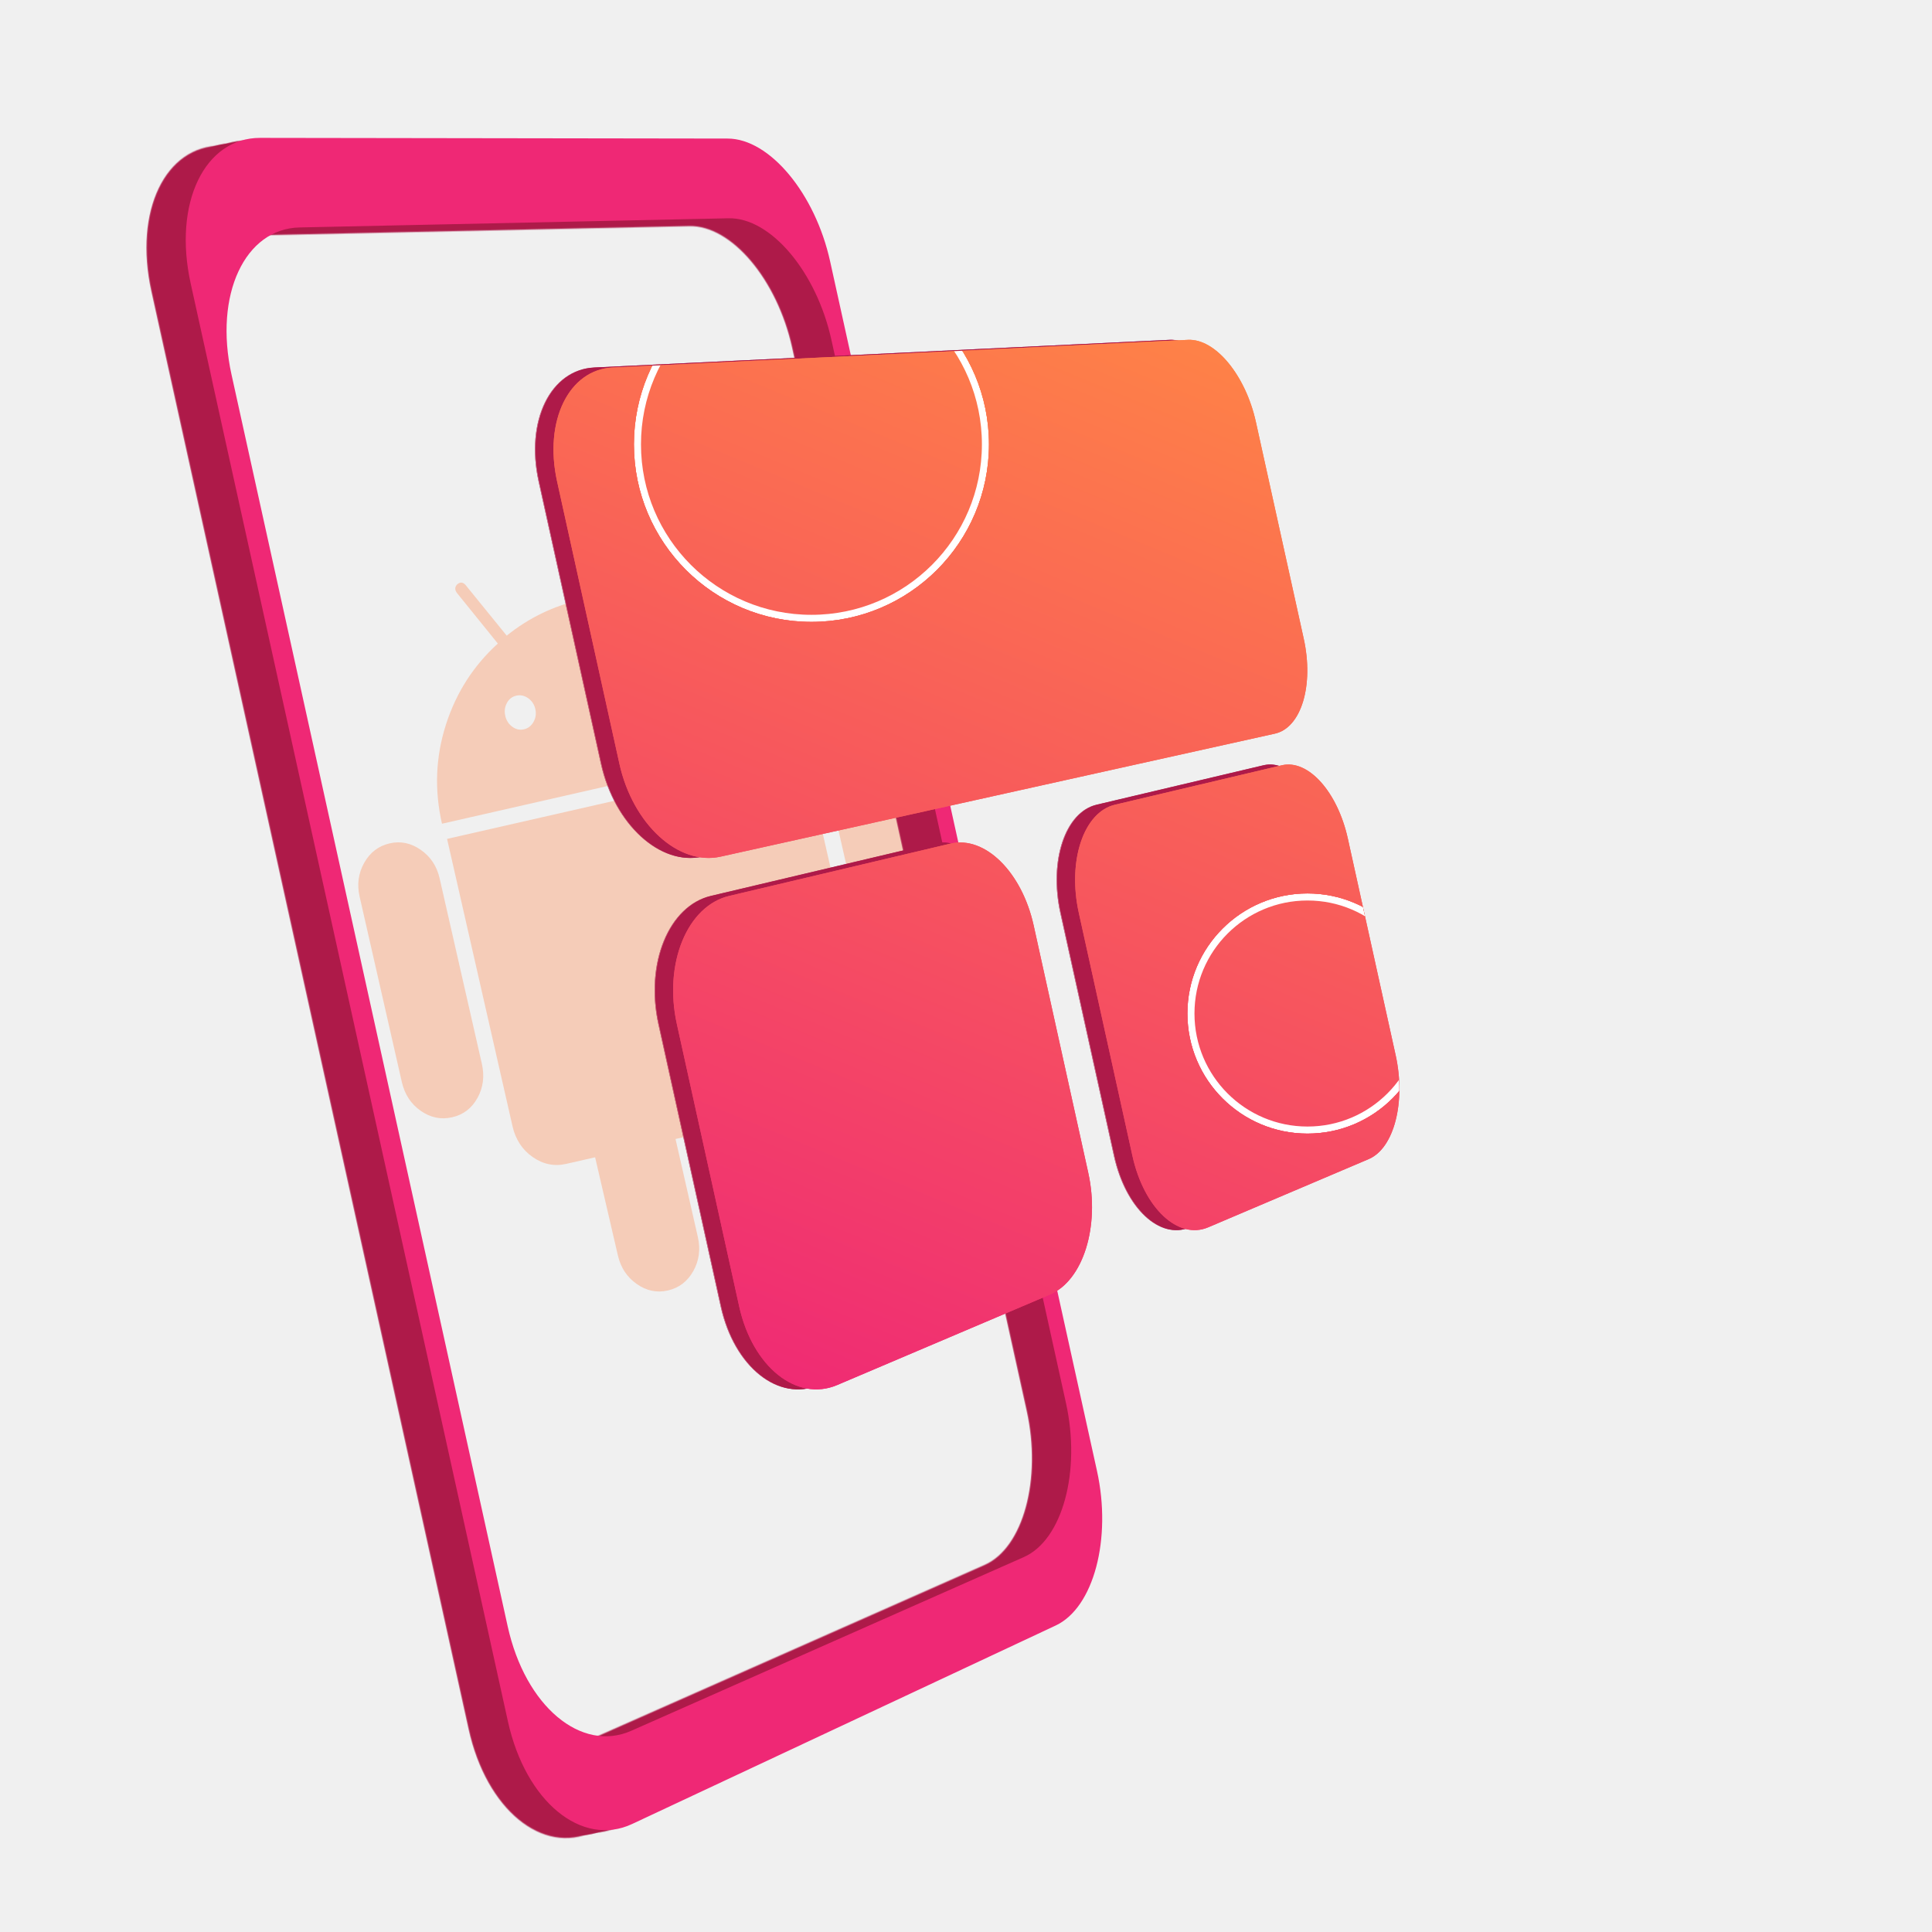
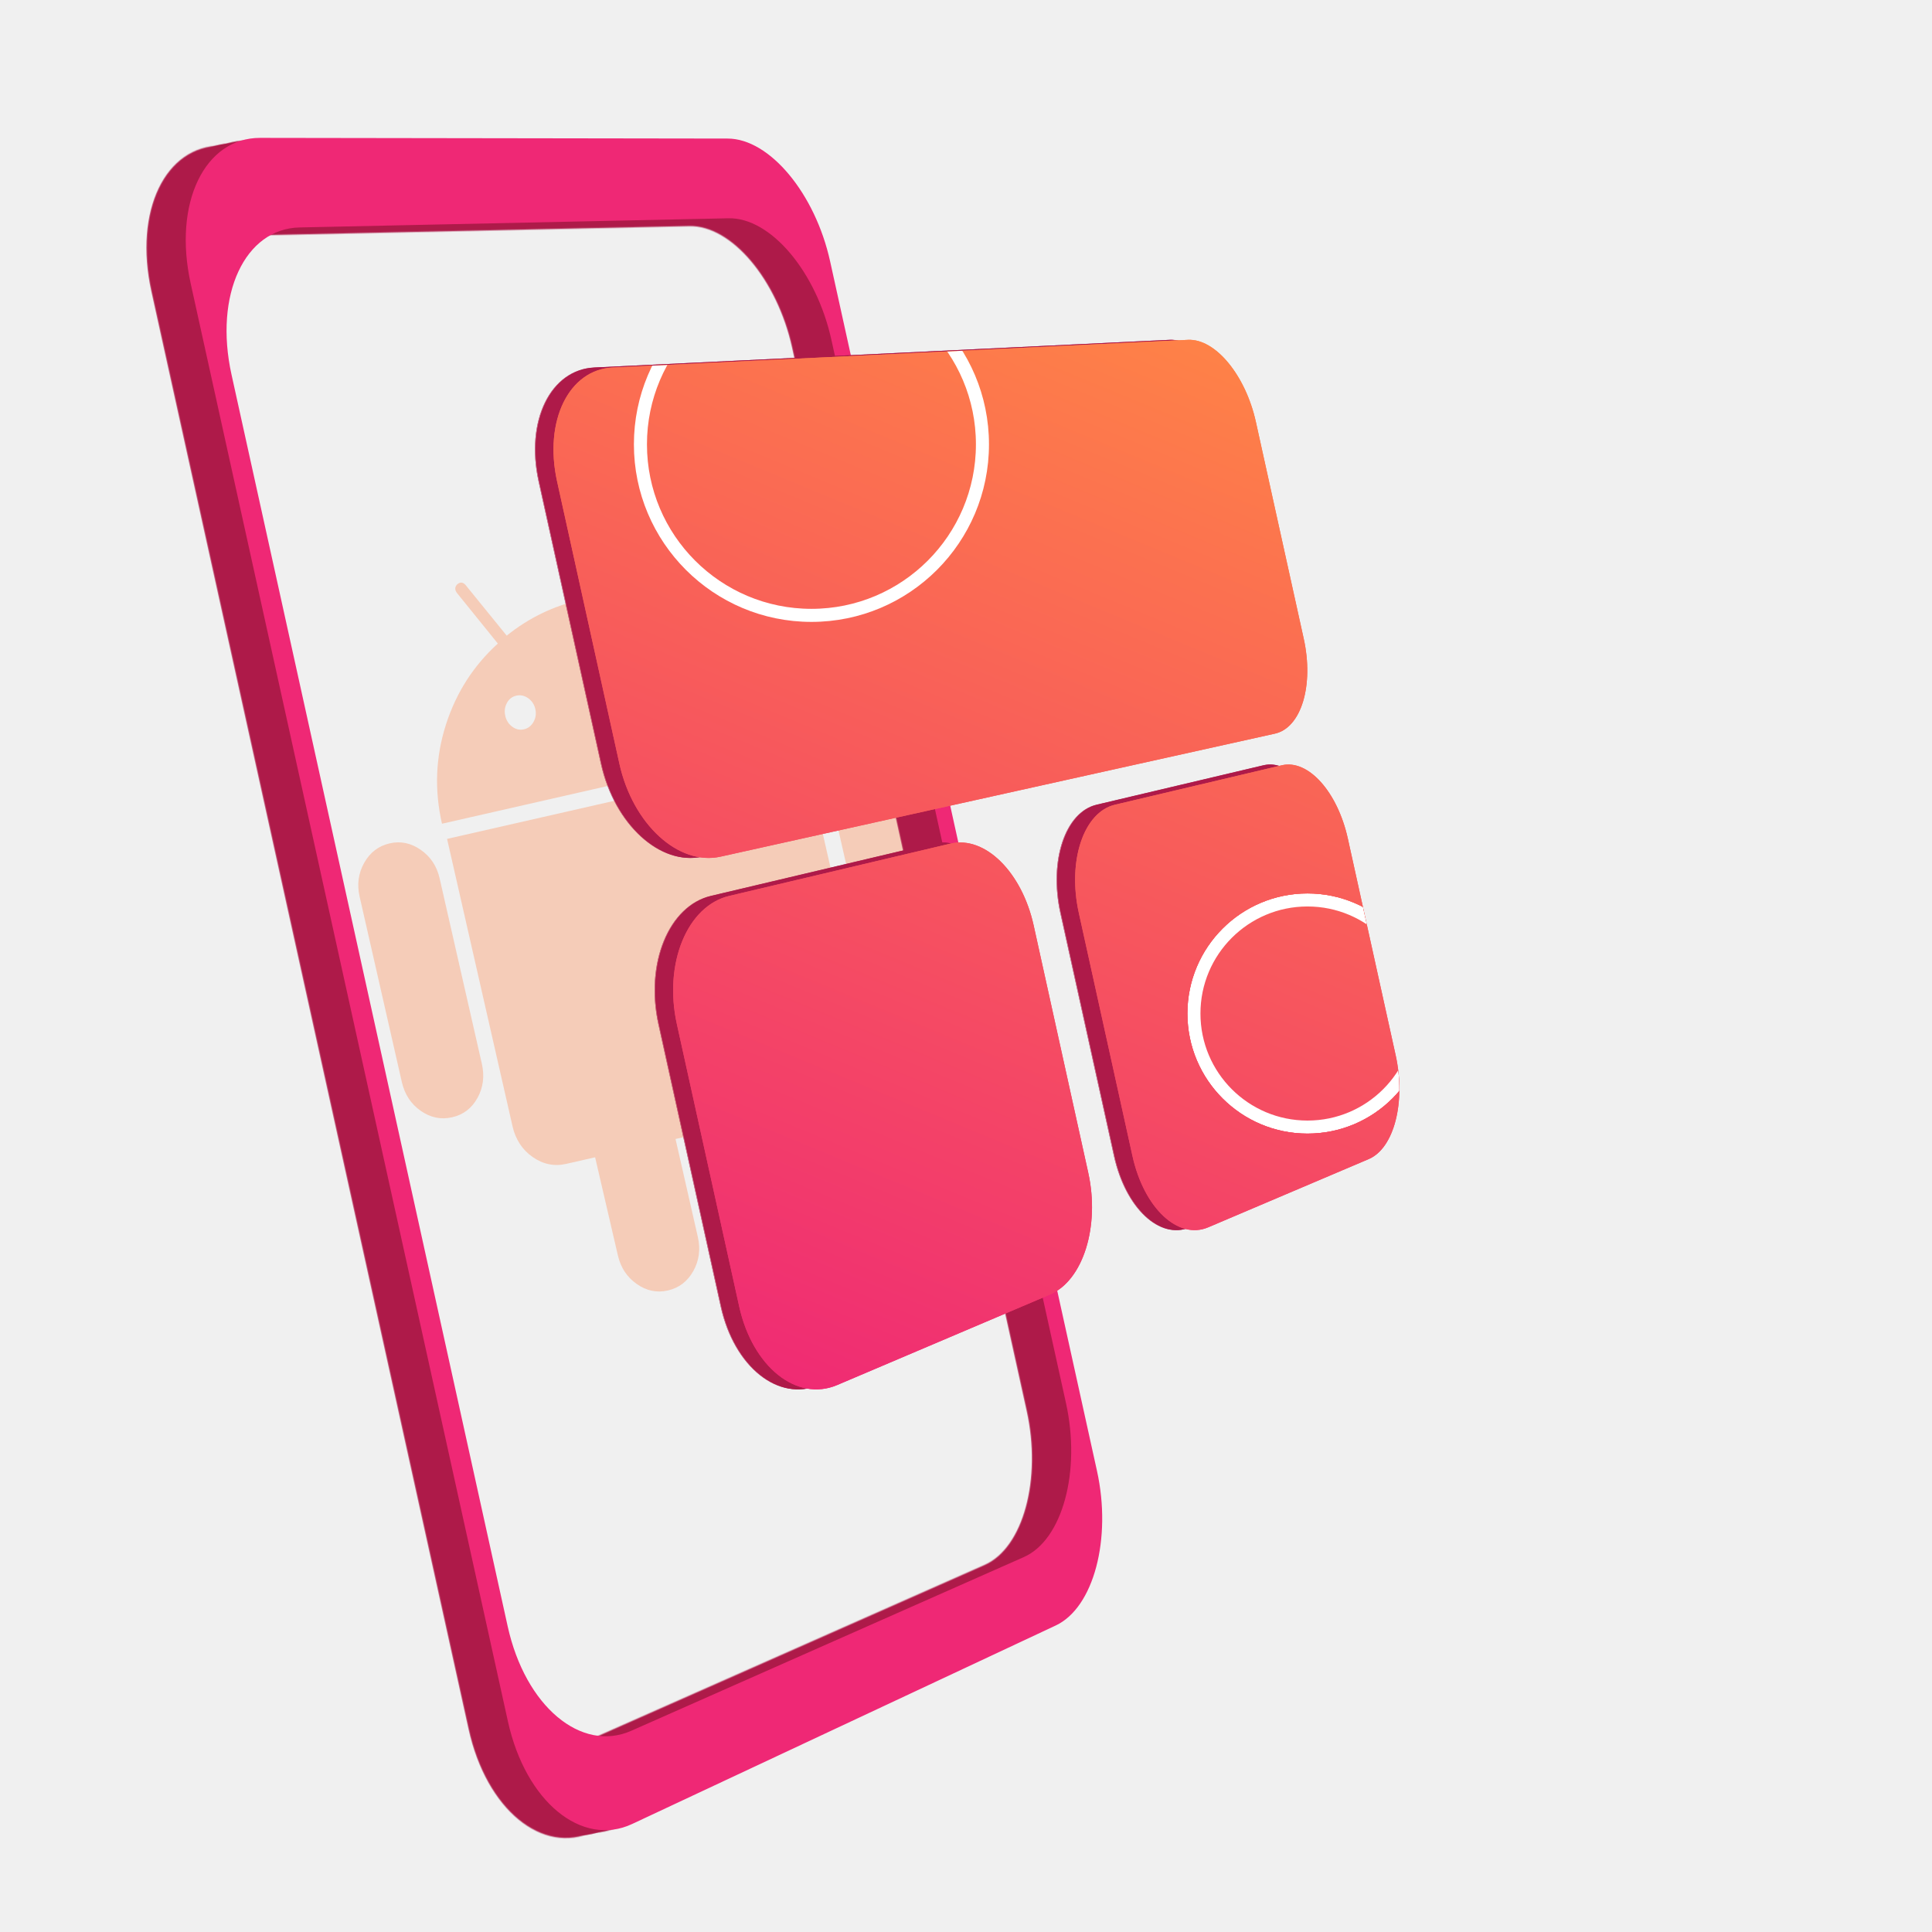
- <svg xmlns="http://www.w3.org/2000/svg" width="1024pt" height="1024pt" style="isolation:isolate" viewBox="300 120 740 700">
+ <svg xmlns="http://www.w3.org/2000/svg" width="1024pt" height="1024pt" style="isolation:isolate;" viewBox="300 120 740 700">
  <defs>
    <clipPath id="e">
      <rect width="1024" height="1024" />
    </clipPath>
  </defs>
  <g clip-path="url(#e)">
    <clipPath id="g">
      <rect width="1024" height="1024" fill="#fff" />
    </clipPath>
    <g clip-path="url(#g)">
      <path d="m449.29 423.02c-4.286 0.976-7.547 3.456-9.784 7.441-2.238 3.985-2.83 8.29-1.776 12.917l16.18 71.048c1.08 4.743 3.489 8.419 7.232 11.042 3.742 2.623 7.756 3.448 12.042 2.471 4.284-0.975 7.522-3.45 9.713-7.425 2.185-3.973 2.743-8.325 1.663-13.068l-16.18-71.048c-1.054-4.628-3.451-8.251-7.194-10.874s-7.709-3.458-11.896-2.504zm55.067-46.518c-0.858 1.533-2.085 2.478-3.679 2.841-1.597 0.364-3.084 0.037-4.47-0.986-1.384-1.016-2.276-2.4-2.678-4.168-0.401-1.761-0.198-3.398 0.609-4.916 0.808-1.516 2.01-2.455 3.604-2.818s3.109-0.042 4.545 0.962c1.435 1.011 2.354 2.389 2.755 4.15 0.399 1.766 0.168 3.409-0.686 4.935zm63.018-14.352c-0.809 1.522-2.011 2.462-3.602 2.824-1.598 0.364-3.113 0.043-4.548-0.968-1.436-1.004-2.352-2.383-2.755-4.15-0.401-1.762-0.172-3.404 0.686-4.934 0.858-1.527 2.084-2.472 3.682-2.836 1.594-0.363 3.081-0.036 4.468 0.98 1.386 1.022 2.277 2.406 2.678 4.168 0.402 1.764 0.199 3.401-0.609 4.916zm-71.078 169.21c1.155 5.072 3.726 9.002 7.717 11.8 3.993 2.796 8.279 3.673 12.865 2.628l11.065-2.519 8.694 37.476c1.078 4.737 3.489 8.419 7.232 11.042 3.742 2.624 7.708 3.458 11.893 2.505 4.284-0.975 7.547-3.456 9.784-7.442 2.238-3.985 2.817-8.347 1.738-13.084l-8.542-37.508 20.632-4.699 8.542 37.508c1.079 4.737 3.489 8.419 7.232 11.042 3.742 2.624 7.755 3.448 12.042 2.471 4.284-0.975 7.547-3.456 9.784-7.441 2.238-3.986 2.816-8.348 1.738-13.085l-8.542-37.508 11.214-2.554c4.484-1.021 7.918-3.656 10.309-7.907 2.386-4.249 3.003-8.905 1.848-13.977l-25.062-110.05-137.24 31.255 25.061 110.04zm62.266-200.32 5.687-24.059c0.37-1.592-0.128-2.634-1.499-3.134-1.448-0.371-2.368 0.193-2.764 1.669l-5.796 24.266c-10.526-2.471-21.071-2.507-31.635-0.102-10.566 2.407-20.057 7.007-28.471 13.79l-15.732-19.363c-1-1.158-2.072-1.265-3.215-0.308-1.021 1.049-1.019 2.201 7e-3 3.474l15.544 19.224c-9.383 8.518-16.032 18.919-19.94 31.222-3.907 12.308-4.396 24.897-1.46 37.788l138.3-31.495c-2.935-12.888-8.828-24.024-17.679-33.429-8.85-9.397-19.298-15.905-31.342-19.543zm70.442 51.045c-4.188 0.954-7.404 3.398-9.655 7.326-2.249 3.933-2.834 8.268-1.757 12.999l16.181 71.048c1.08 4.743 3.489 8.419 7.231 11.042 3.743 2.624 7.709 3.458 11.894 2.505 4.284-0.976 7.547-3.456 9.785-7.442 2.237-3.985 2.817-8.341 1.737-13.085l-16.18-71.047c-1.078-4.732-3.482-8.386-7.213-10.957-3.729-2.566-7.739-3.364-12.023-2.389z" fill="#fe8247" fill-opacity=".33" fill-rule="evenodd" />
      <clipPath id="f">
        <rect width="1024" height="1024" fill="#fff" />
      </clipPath>
      <g clip-path="url(#f)">
        <g filter="url(#l)">
          <defs>
            <filter id="b" x="-200%" y="-200%" width="400%" height="400%" color-interpolation-filters="sRGB">
              <feGaussianBlur in="SourceGraphic" />
              <feOffset dx="-10" dy="2" result="pf_100_offsetBlur" />
              <feFlood flood-color="#AE1A49" />
              <feComposite in2="pf_100_offsetBlur" operator="in" result="pf_100_dropShadow" />
              <feBlend in="SourceGraphic" in2="pf_100_dropShadow" />
            </filter>
          </defs>
          <g filter="url(#b)">
            <path d="m399.65 152.81 179.06 0.262c16.1 0.023 33.517 21.065 39.238 46.999l102.22 463.31c5.722 25.933-1.213 52.381-15.8 59.219l-162.24 76.027c-19.257 9.027-40.782-8.465-47.584-39.294l-121.51-550.76c-6.802-30.829 5.357-55.795 26.612-55.764zm15.12 34.306 164.26-3.511c16.178-0.346 33.668 20.501 39.416 46.558l89.861 407.3c5.748 26.057-1.336 52.376-16.144 58.929l-150.36 66.532c-19.164 8.482-40.583-9.328-47.349-40.003l-105.78-479.45c-6.767-30.672 5.154-55.908 26.091-56.356v-1e-3z" fill="#ef2875" fill-rule="evenodd" />
          </g>
        </g>
        <defs>
          <filter id="l" x="-200%" y="-200%" width="400%" height="400%" color-interpolation-filters="sRGB">
            <feGaussianBlur in="SourceGraphic" />
            <feOffset dx="-5" dy="1" result="pf_100_offsetBlur" />
            <feFlood flood-color="#AE1A49" />
            <feComposite in2="pf_100_offsetBlur" operator="in" result="pf_100_dropShadow" />
            <feBlend in="SourceGraphic" in2="pf_100_dropShadow" />
          </filter>
        </defs>
        <g filter="url(#k)">
          <linearGradient id="a" x1=".184" x2=".556" y1="1" y2="-.123" gradientTransform="matrix(323.99 0 0 402.01 512 230.16)" gradientUnits="userSpaceOnUse">
            <stop stop-color="#ef2875" offset="0" />
            <stop stop-color="#ff8645" offset="1" />
          </linearGradient>
          <path d="m534.63 240.77 220.38-10.601c10.528-0.507 22.082 13.572 26.024 31.436l18.324 83.017c3.942 17.863-0.913 34.131-11.056 36.382l-212.32 47.112c-16.064 3.565-33.6-12.331-38.738-35.6l-23.868-108.14c-5.136-23.273 4.582-42.8 21.256-43.607zm44.67 202.39 84.748-20.037c13.238-3.13 27.365 10.926 31.866 31.321l20.92 94.781c4.5 20.395-1.928 41.212-14.662 46.625l-81.522 34.656c-15.4 6.549-32.395-6.863-37.531-30.132l-23.868-108.14c-5.136-23.27 4.034-45.286 20.049-49.072zm147.73-34.927 63.941-15.117c10.112-2.391 21.335 10.192 25.278 28.055l18.323 83.018c3.943 17.863-0.583 35.627-10.31 39.762l-61.506 26.146c-11.477 4.879-24.581-7.312-29-27.343l-20.545-93.091c-4.424-20.031 1.888-38.609 13.819-41.43z" fill="url(#a)" fill-rule="evenodd" />
          <path d="m534.63 240.77 220.38-10.601c10.528-0.507 22.082 13.572 26.024 31.436l18.324 83.017c3.942 17.863-0.913 34.131-11.056 36.382l-212.32 47.112c-16.064 3.565-33.6-12.331-38.738-35.6l-23.868-108.14c-5.136-23.273 4.582-42.8 21.256-43.607zm44.67 202.39 84.748-20.037c13.238-3.13 27.365 10.926 31.866 31.321l20.92 94.781c4.5 20.395-1.928 41.212-14.662 46.625l-81.522 34.656c-15.4 6.549-32.395-6.863-37.531-30.132l-23.868-108.14c-5.136-23.27 4.034-45.286 20.049-49.072zm147.73-34.927 63.941-15.117c10.112-2.391 21.335 10.192 25.278 28.055l18.323 83.018c3.943 17.863-0.583 35.627-10.31 39.762l-61.506 26.146c-11.477 4.879-24.581-7.312-29-27.343l-20.545-93.091c-4.424-20.031 1.888-38.609 13.819-41.43z" fill="url(#a)" fill-rule="evenodd" />
          <clipPath id="j">
            <path d="m534.63 240.77 220.38-10.601c10.528-0.507 22.082 13.572 26.024 31.436l18.324 83.017c3.942 17.863-0.913 34.131-11.056 36.382l-212.32 47.112c-16.064 3.565-33.6-12.331-38.738-35.6l-23.868-108.14c-5.136-23.273 4.582-42.8 21.256-43.607zm44.67 202.39 84.748-20.037c13.238-3.13 27.365 10.926 31.866 31.321l20.92 94.781c4.5 20.395-1.928 41.212-14.662 46.625l-81.522 34.656c-15.4 6.549-32.395-6.863-37.531-30.132l-23.868-108.14c-5.136-23.27 4.034-45.286 20.049-49.072zm147.73-34.927 63.941-15.117c10.112-2.391 21.335 10.192 25.278 28.055l18.323 83.018c3.943 17.863-0.583 35.627-10.31 39.762l-61.506 26.146c-11.477 4.879-24.581-7.312-29-27.343l-20.545-93.091c-4.424-20.031 1.888-38.609 13.819-41.43z" fill="url(#a)" fill-rule="evenodd" />
          </clipPath>
          <g clip-path="url(#j)">
            <g fill="none">
-               <circle cx="610.8" cy="270.2" r="68" vector-effect="non-scaling-stroke" />
-               <clipPath id="i">
-                 <circle cx="610.8" cy="270.2" r="68" fill="#fff" vector-effect="non-scaling-stroke" />
-               </clipPath>
              <g clip-path="url(#i)">
                <mask id="d">
-                   <circle cx="610.8" cy="270.2" r="68" fill="#fff" vector-effect="non-scaling-stroke" />
+                   <circle cx="610.8" cy="270.2" r="68" fill="#fff" />
                </mask>
-                 <circle cx="610.8" cy="270.2" r="68" vector-effect="non-scaling-stroke" />
-                 <circle cx="610.8" cy="270.2" r="68" mask="url(#d)" stroke="#fff" stroke-linecap="square" stroke-miterlimit="3" stroke-opacity="25" stroke-width="10" vector-effect="non-scaling-stroke" />
+                 <circle cx="610.8" cy="270.2" r="68" mask="url(#d)" stroke="#fff" stroke-linecap="square" stroke-miterlimit="3" stroke-opacity="25" stroke-width="10" />
              </g>
-               <circle cx="800.8" cy="488.2" r="46" vector-effect="non-scaling-stroke" />
              <clipPath id="h">
                <circle cx="800.8" cy="488.2" r="46" fill="#fff" vector-effect="non-scaling-stroke" />
              </clipPath>
              <g clip-path="url(#h)">
                <mask id="c">
-                   <circle cx="800.8" cy="488.2" r="46" fill="#fff" vector-effect="non-scaling-stroke" />
+                   <circle cx="800.8" cy="488.2" r="46" fill="#fff" />
                </mask>
-                 <circle cx="800.8" cy="488.2" r="46" vector-effect="non-scaling-stroke" />
-                 <circle cx="800.8" cy="488.2" r="46" mask="url(#c)" stroke="#fff" stroke-linecap="square" stroke-miterlimit="3" stroke-opacity="25" stroke-width="10" vector-effect="non-scaling-stroke" />
+                 <circle cx="800.8" cy="488.2" r="46" mask="url(#c)" stroke="#fff" stroke-linecap="square" stroke-miterlimit="3" stroke-opacity="25" stroke-width="10" />
              </g>
            </g>
          </g>
        </g>
        <defs>
          <filter id="k" x="-200%" y="-200%" width="400%" height="400%" color-interpolation-filters="sRGB">
            <feGaussianBlur in="SourceGraphic" />
            <feOffset dx="-7" dy="0" result="pf_100_offsetBlur" />
            <feFlood flood-color="#AE1A49" />
            <feComposite in2="pf_100_offsetBlur" operator="in" result="pf_100_dropShadow" />
            <feBlend in="SourceGraphic" in2="pf_100_dropShadow" />
          </filter>
        </defs>
      </g>
    </g>
  </g>
</svg>
